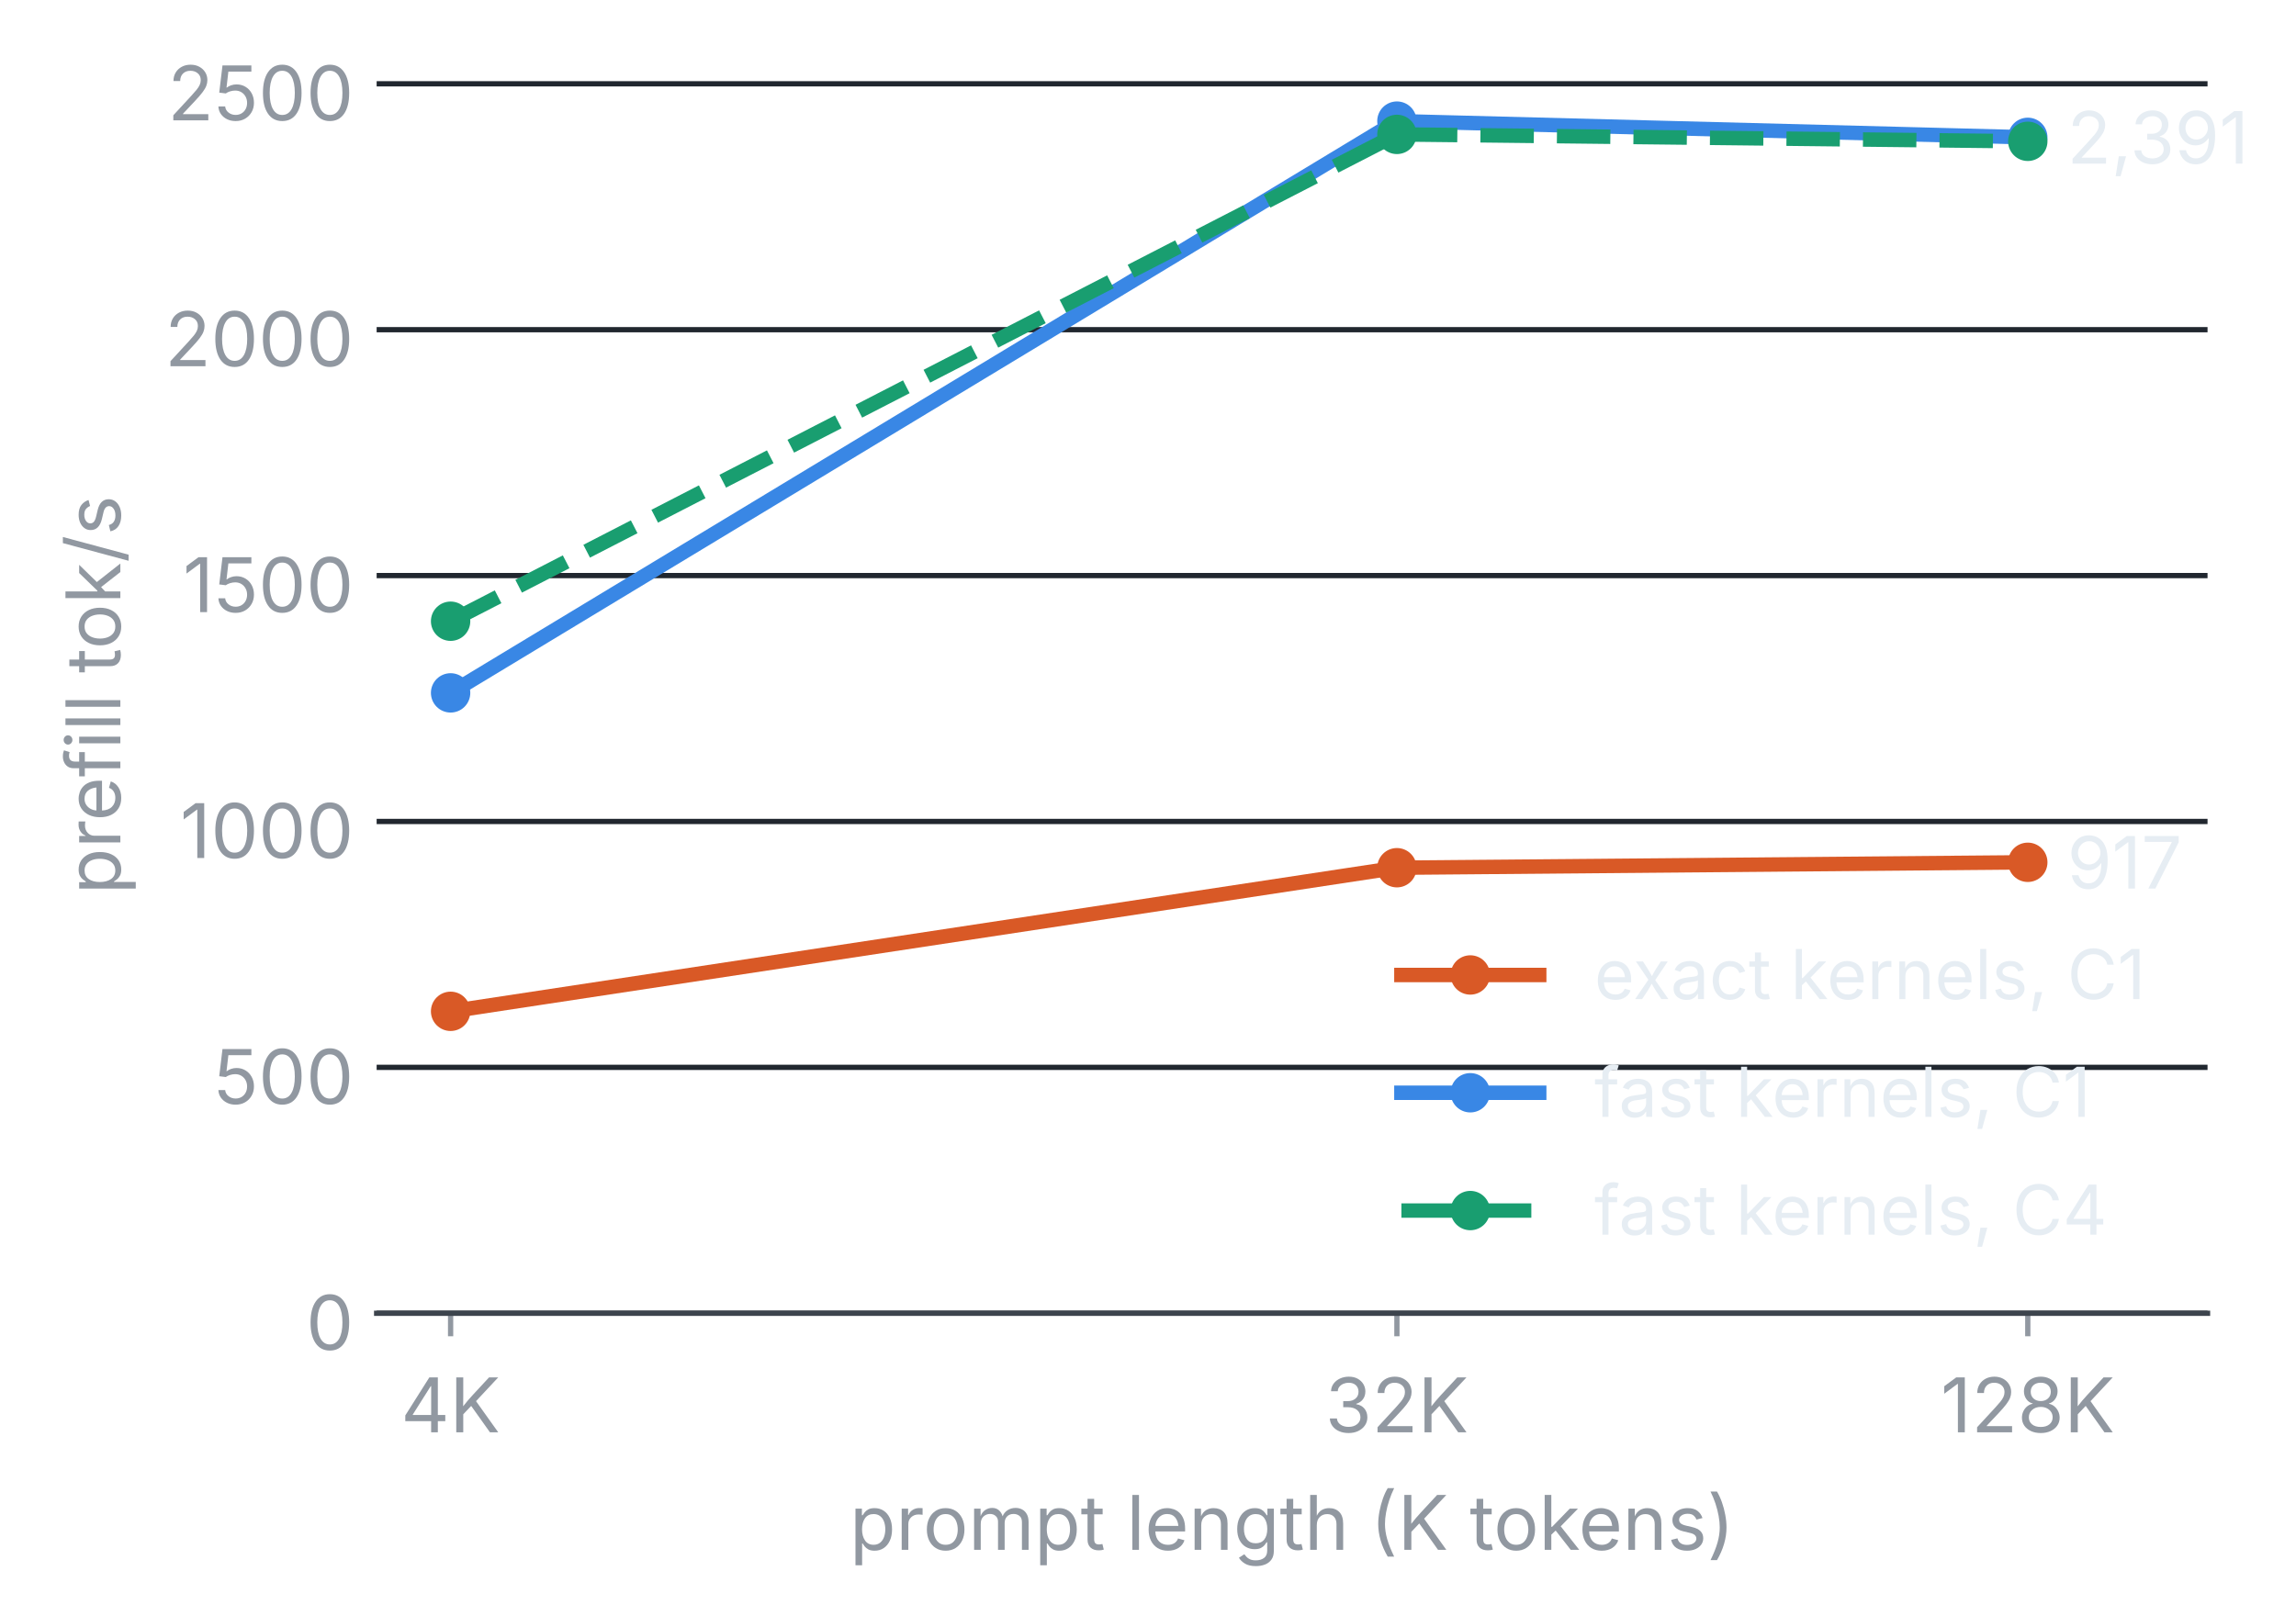
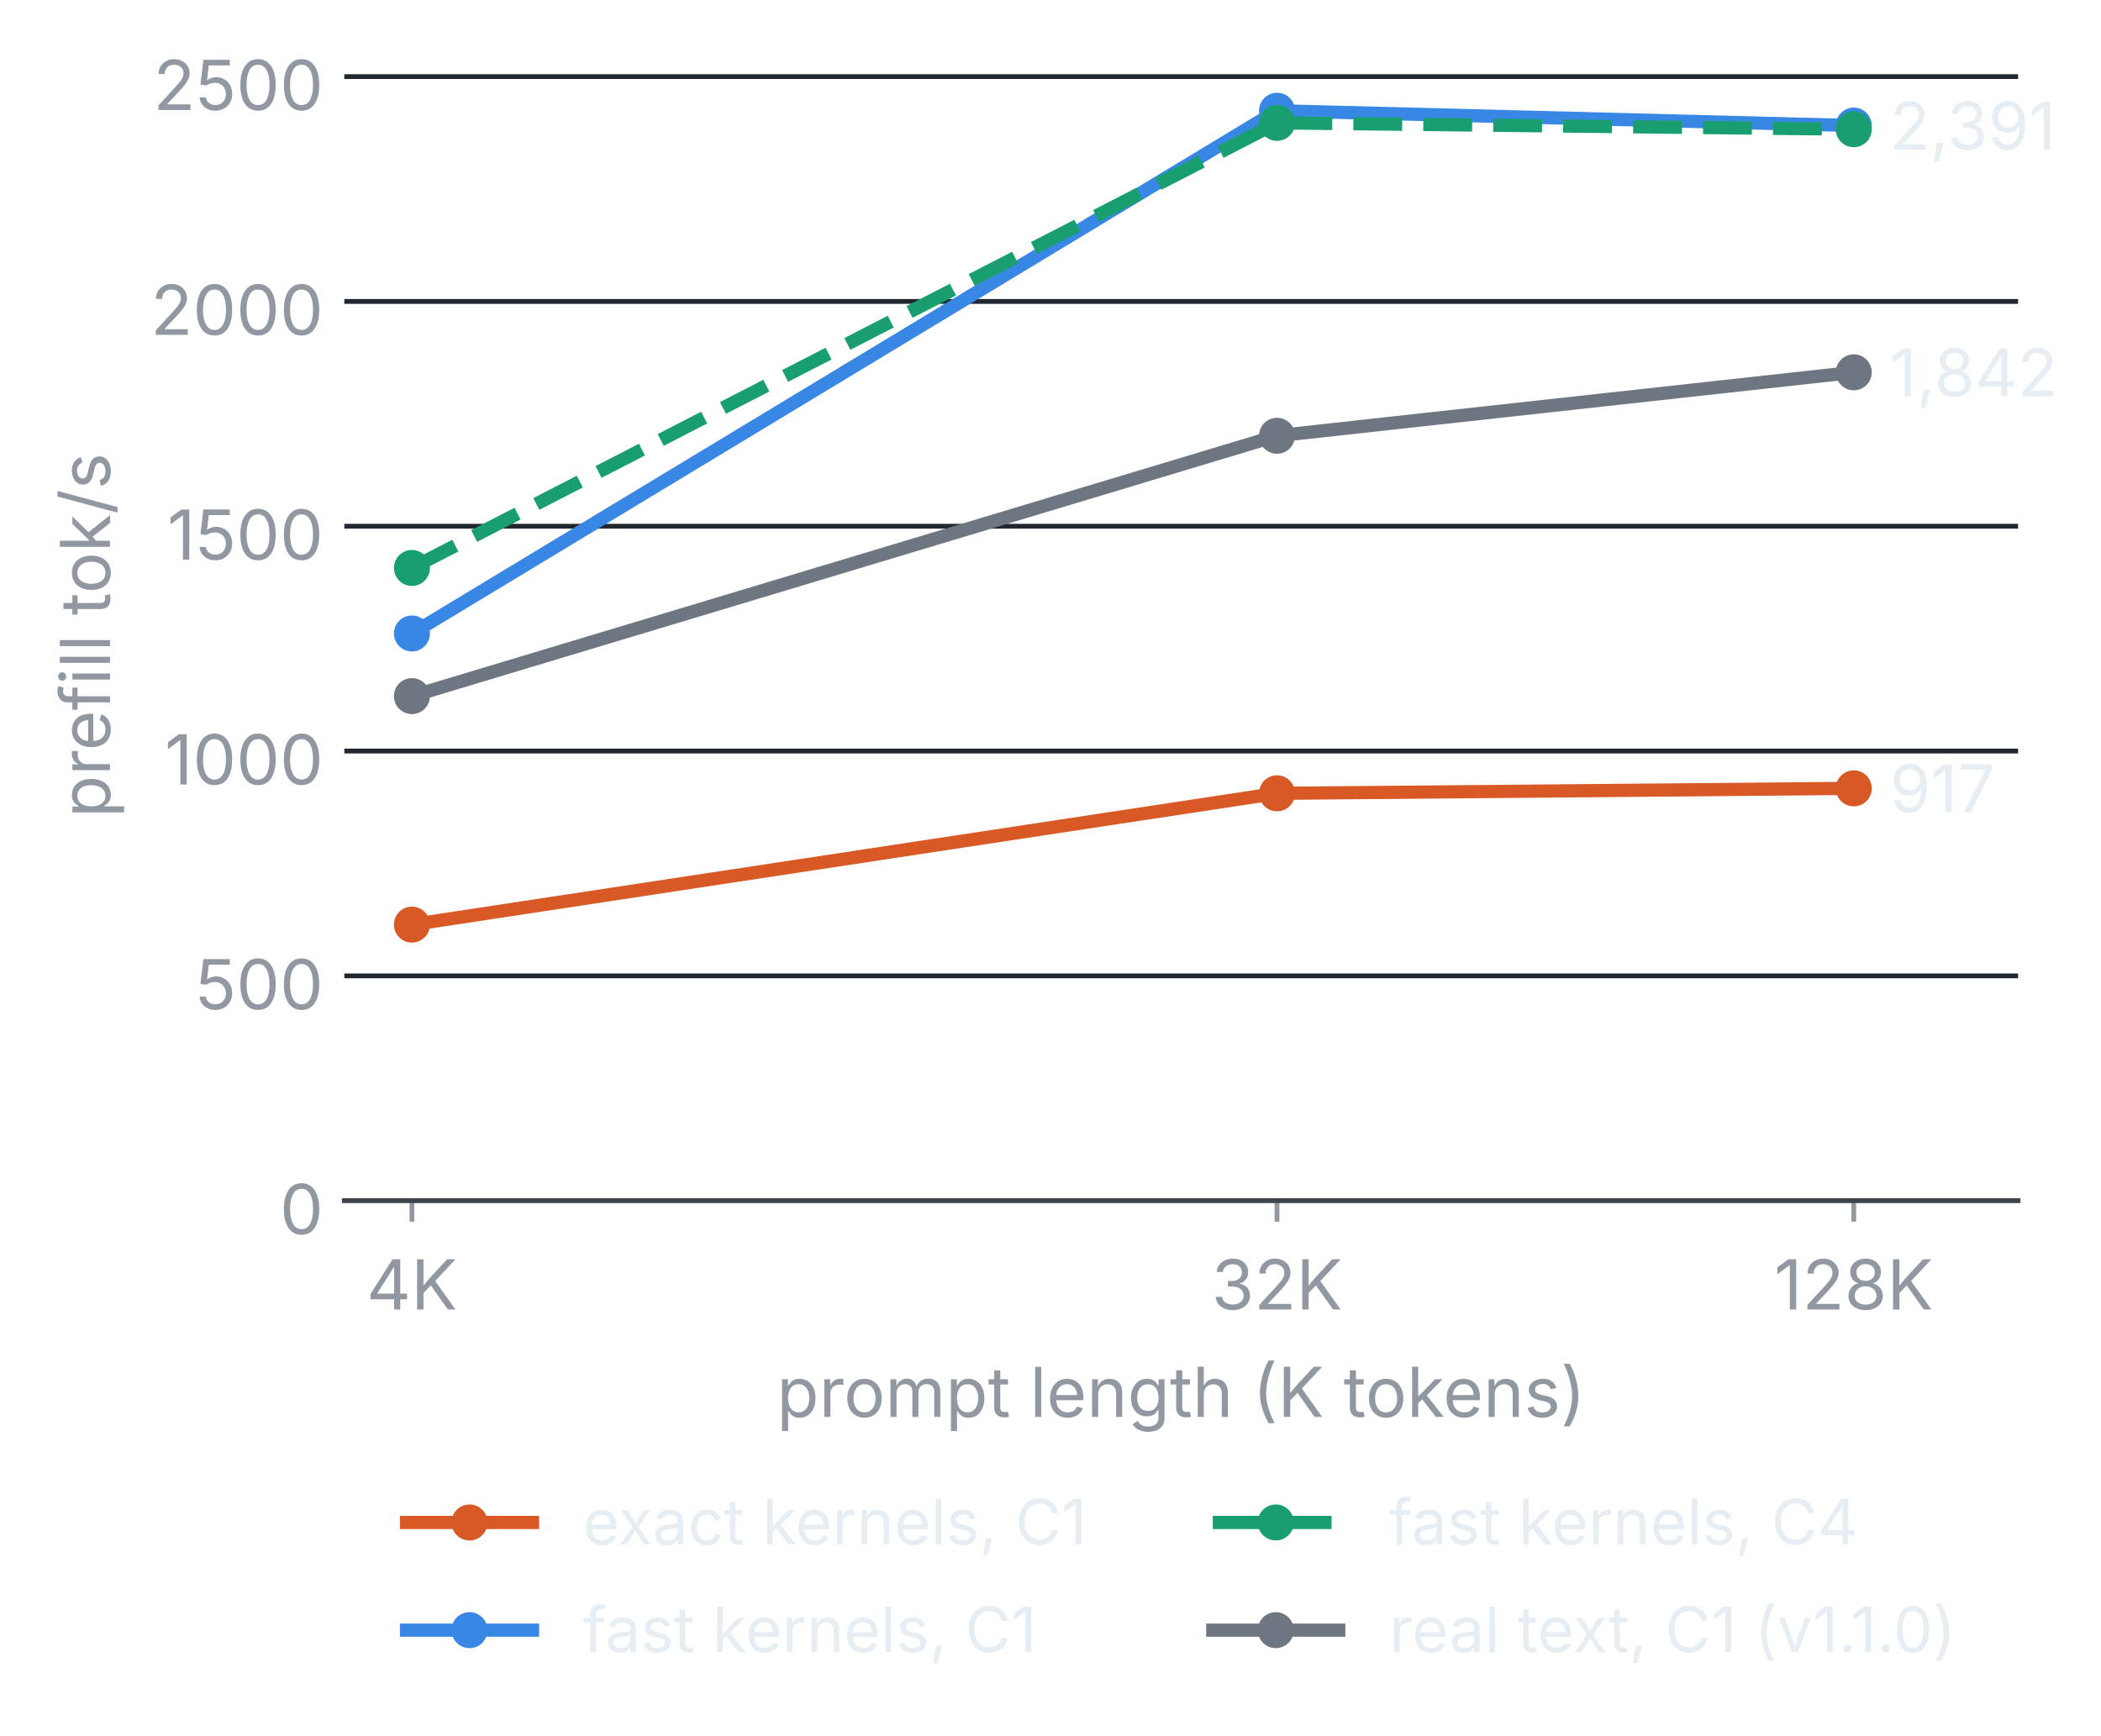
- <svg xmlns="http://www.w3.org/2000/svg" xmlns:xlink="http://www.w3.org/1999/xlink" width="349.875pt" height="246.201pt" viewBox="0 0 349.875 246.201" version="1.1">
+ <svg xmlns="http://www.w3.org/2000/svg" xmlns:xlink="http://www.w3.org/1999/xlink" width="350.217pt" height="289.38pt" viewBox="0 0 350.217 289.38" version="1.1">
  <defs>
    <style type="text/css">*{stroke-linejoin: round; stroke-linecap: butt}</style>
  </defs>
  <g id="figure_1">
    <g id="patch_1">
-       <path d="M -0 246.201  L 349.875 246.201  L 349.875 -0  L -0 -0  L -0 246.201  z " style="fill: none" />
+       <path d="M -0 289.38  L 350.217 289.38  L 350.217 0  L -0 0  L -0 289.38  z " style="fill: none" />
    </g>
    <g id="axes_1">
      <g id="patch_2">
        <path d="M 57.395 200.172  L 336.395 200.172  L 336.395 11.676  L 57.395 11.676  L 57.395 200.172  z " style="fill: none" />
      </g>
      <g id="matplotlib.axis_1">
        <g id="xtick_1">
          <g id="line2d_1">
            <defs>
              <path id="m4cd8b3bd12" d="M 0 0  L 0 3.5  " style="stroke: #9198a1; stroke-width: 0.8" />
            </defs>
            <g>
              <use xlink:href="#m4cd8b3bd12" x="68.665" y="200.172" style="fill: #9198a1; stroke: #9198a1; stroke-width: 0.8" />
            </g>
          </g>
          <g id="text_1">
            <g style="fill: #9198a1" transform="translate(61.08787 218.3121) scale(0.115 -0.115)">
              <defs>
                <path id="Inter-Regular-542" d="M 375 947  L 375 1431  L 2413 4656  L 3134 4656  L 3134 1469  L 3766 1469  L 3766 947  L 3134 947  L 3134 0  L 2566 0  L 2566 947  L 375 947  z M 2569 1469  L 2569 3913  L 2531 3913  L 1009 1506  L 1009 1469  L 2569 1469  z " transform="scale(0.015625)" />
                <path id="Inter-Regular-10f" d="M 563 0  L 563 4656  L 1156 4656  L 1156 3063  L 1147 2206  Q 1341 2459 1539 2690  Q 1738 2922 1950 3153  L 3341 4656  L 4119 4656  L 2238 2641  L 4122 0  L 3419 0  L 1828 2238  L 1156 1528  L 1156 0  L 563 0  z " transform="scale(0.015625)" />
              </defs>
              <use xlink:href="#Inter-Regular-542" />
              <use xlink:href="#Inter-Regular-10f" transform="translate(64.59375 0)" />
            </g>
          </g>
        </g>
        <g id="xtick_2">
          <g id="line2d_2">
            <g>
              <use xlink:href="#m4cd8b3bd12" x="212.868" y="200.172" style="fill: #9198a1; stroke: #9198a1; stroke-width: 0.8" />
            </g>
          </g>
          <g id="text_2">
            <g style="fill: #9198a1" transform="translate(201.9468 218.3121) scale(0.115 -0.115)">
              <defs>
                <path id="Inter-Regular-541" d="M 1984 -63  Q 1528 -63 1175 93  Q 822 250 614 528  Q 406 806 391 1175  L 991 1175  Q 1016 844 1297 651  Q 1578 459 1975 459  Q 2413 459 2698 684  Q 2984 909 2984 1272  Q 2984 1650 2703 1889  Q 2422 2128 1903 2128  L 1525 2128  L 1525 2644  L 1903 2644  Q 2313 2644 2567 2861  Q 2822 3078 2822 3438  Q 2822 3784 2597 3993  Q 2372 4203 1991 4203  Q 1753 4203 1545 4117  Q 1338 4031 1205 3872  Q 1072 3713 1063 3484  L 491 3484  Q 503 3850 709 4128  Q 916 4406 1255 4562  Q 1594 4719 2003 4719  Q 2438 4719 2752 4544  Q 3066 4369 3234 4084  Q 3403 3800 3403 3469  Q 3403 3075 3195 2800  Q 2988 2525 2631 2419  L 2631 2381  Q 3078 2309 3325 2007  Q 3572 1706 3572 1266  Q 3572 884 3365 584  Q 3159 284 2800 110  Q 2441 -63 1984 -63  z " transform="scale(0.015625)" />
                <path id="Inter-Regular-53f" d="M 481 0  L 481 428  L 2028 2106  Q 2288 2388 2459 2600  Q 2631 2813 2718 3005  Q 2806 3197 2806 3413  Q 2806 3778 2554 3990  Q 2303 4203 1931 4203  Q 1534 4203 1298 3965  Q 1063 3728 1063 3334  L 494 3334  Q 494 3747 684 4059  Q 875 4372 1203 4545  Q 1531 4719 1947 4719  Q 2363 4719 2683 4545  Q 3003 4372 3186 4078  Q 3369 3784 3369 3419  Q 3369 3166 3278 2927  Q 3188 2688 2959 2384  Q 2731 2081 2319 1644  L 1300 559  L 1300 522  L 3447 522  L 3447 0  L 481 0  z " transform="scale(0.015625)" />
              </defs>
              <use xlink:href="#Inter-Regular-541" />
              <use xlink:href="#Inter-Regular-53f" transform="translate(61.76562 0)" />
              <use xlink:href="#Inter-Regular-10f" transform="translate(122.75 0)" />
            </g>
          </g>
        </g>
        <g id="xtick_3">
          <g id="line2d_3">
            <g>
              <use xlink:href="#m4cd8b3bd12" x="309.003" y="200.172" style="fill: #9198a1; stroke: #9198a1; stroke-width: 0.8" />
            </g>
          </g>
          <g id="text_3">
            <g style="fill: #9198a1" transform="translate(295.7381 218.3121) scale(0.115 -0.115)">
              <defs>
                <path id="Inter-Regular-53e" d="M 2041 4656  L 2041 0  L 1456 0  L 1456 4106  L 1425 4106  L 300 3272  L 300 3909  L 1313 4656  L 2041 4656  z " transform="scale(0.015625)" />
                <path id="Inter-Regular-547" d="M 1978 -63  Q 1506 -63 1145 104  Q 784 272 582 565  Q 381 859 381 1238  Q 381 1531 500 1782  Q 619 2034 825 2203  Q 1031 2372 1291 2419  L 1291 2444  Q 950 2531 750 2822  Q 550 3113 550 3481  Q 550 3838 734 4117  Q 919 4397 1241 4558  Q 1563 4719 1978 4719  Q 2388 4719 2709 4558  Q 3031 4397 3217 4117  Q 3403 3838 3403 3481  Q 3403 3113 3201 2822  Q 3000 2531 2669 2444  L 2669 2419  Q 2922 2372 3128 2203  Q 3334 2034 3456 1782  Q 3578 1531 3578 1238  Q 3578 859 3373 565  Q 3169 272 2808 104  Q 2447 -63 1978 -63  z M 1978 453  Q 2441 453 2712 676  Q 2984 900 2984 1269  Q 2984 1528 2853 1726  Q 2722 1925 2494 2039  Q 2266 2153 1978 2153  Q 1538 2153 1252 1904  Q 966 1656 966 1269  Q 966 900 1236 676  Q 1506 453 1978 453  z M 1978 2650  Q 2347 2650 2587 2867  Q 2828 3084 2828 3438  Q 2828 3788 2593 3997  Q 2359 4206 1978 4206  Q 1591 4206 1358 3997  Q 1125 3788 1125 3438  Q 1125 3084 1362 2867  Q 1600 2650 1978 2650  z " transform="scale(0.015625)" />
              </defs>
              <use xlink:href="#Inter-Regular-53e" />
              <use xlink:href="#Inter-Regular-53f" transform="translate(40.67188 0)" />
              <use xlink:href="#Inter-Regular-547" transform="translate(101.6562 0)" />
              <use xlink:href="#Inter-Regular-10f" transform="translate(163.5156 0)" />
            </g>
          </g>
        </g>
        <g id="text_4">
          <g style="fill: #9198a1" transform="translate(129.4754 236.2267) scale(0.115 -0.115)">
            <defs>
              <path id="Inter-Regular-34b" d="M 494 -1306  L 494 3494  L 1038 3494  L 1038 2934  L 1100 2934  Q 1159 3028 1265 3170  Q 1372 3313 1572 3425  Q 1772 3538 2113 3538  Q 2550 3538 2883 3319  Q 3216 3100 3405 2695  Q 3594 2291 3594 1738  Q 3594 1181 3406 775  Q 3219 369 2886 147  Q 2553 -75 2116 -75  Q 1784 -75 1581 39  Q 1378 153 1268 298  Q 1159 444 1100 541  L 1056 541  L 1056 -1306  L 494 -1306  z M 2031 428  Q 2359 428 2579 604  Q 2800 781 2911 1079  Q 3022 1378 3022 1744  Q 3022 2106 2912 2398  Q 2803 2691 2583 2862  Q 2363 3034 2031 3034  Q 1550 3034 1300 2678  Q 1050 2322 1050 1744  Q 1050 1159 1303 793  Q 1556 428 2031 428  z " transform="scale(0.015625)" />
              <path id="Inter-Regular-354" d="M 494 0  L 494 3494  L 1038 3494  L 1038 2956  L 1075 2956  Q 1172 3222 1420 3383  Q 1669 3544 1981 3544  Q 2044 3544 2130 3541  Q 2216 3538 2266 3534  L 2266 2969  Q 2241 2975 2141 2987  Q 2041 3000 1928 3000  Q 1550 3000 1303 2770  Q 1056 2541 1056 2188  L 1056 0  L 494 0  z " transform="scale(0.015625)" />
              <path id="Inter-Regular-316" d="M 1916 -75  Q 1441 -75 1083 150  Q 725 375 525 781  Q 325 1188 325 1725  Q 325 2272 525 2680  Q 725 3088 1083 3313  Q 1441 3538 1916 3538  Q 2394 3538 2753 3313  Q 3113 3088 3313 2680  Q 3513 2272 3513 1725  Q 3513 1188 3313 781  Q 3113 375 2753 150  Q 2394 -75 1916 -75  z M 1916 428  Q 2269 428 2497 609  Q 2725 791 2834 1086  Q 2944 1381 2944 1725  Q 2944 2072 2834 2370  Q 2725 2669 2497 2851  Q 2269 3034 1916 3034  Q 1566 3034 1341 2851  Q 1116 2669 1006 2372  Q 897 2075 897 1725  Q 897 1381 1006 1086  Q 1116 791 1341 609  Q 1566 428 1916 428  z " transform="scale(0.015625)" />
              <path id="Inter-Regular-2fe" d="M 494 0  L 494 3494  L 1041 3494  L 1044 2853  Q 1172 3206 1442 3381  Q 1713 3556 2022 3556  Q 2366 3556 2592 3361  Q 2819 3166 2913 2844  Q 3038 3175 3336 3365  Q 3634 3556 4013 3556  Q 4316 3556 4566 3425  Q 4816 3294 4964 3028  Q 5113 2763 5113 2356  L 5113 0  L 4550 0  L 4550 2341  Q 4550 2719 4337 2881  Q 4125 3044 3844 3044  Q 3491 3044 3287 2828  Q 3084 2613 3084 2281  L 3084 0  L 2522 0  L 2522 2397  Q 2522 2688 2328 2866  Q 2134 3044 1838 3044  Q 1531 3044 1293 2831  Q 1056 2619 1056 2200  L 1056 0  L 494 0  z " transform="scale(0.015625)" />
              <path id="Inter-Regular-379" d="M 1869 3494  L 1869 3013  L 1150 3013  L 1150 906  Q 1150 672 1245 564  Q 1341 456 1563 456  Q 1616 456 1698 468  Q 1781 481 1850 494  L 1966 19  Q 1878 -13 1767 -28  Q 1656 -44 1547 -44  Q 1094 -44 841 195  Q 588 434 588 863  L 588 3013  L 63 3013  L 63 3494  L 588 3494  L 588 4325  L 1150 4325  L 1150 3494  L 1869 3494  z " transform="scale(0.015625)" />
              <path id="Inter-Regular-6f1" transform="scale(0.015625)" />
              <path id="Inter-Regular-2e0" d="M 1056 4656  L 1056 0  L 494 0  L 494 4656  L 1056 4656  z " transform="scale(0.015625)" />
              <path id="Inter-Regular-266" d="M 1963 -75  Q 1456 -75 1089 150  Q 722 375 523 778  Q 325 1181 325 1719  Q 325 2256 519 2665  Q 713 3075 1067 3306  Q 1422 3538 1897 3538  Q 2175 3538 2445 3445  Q 2716 3353 2936 3148  Q 3156 2944 3287 2609  Q 3419 2275 3419 1791  L 3419 1556  L 894 1556  Q 916 1009 1208 717  Q 1500 425 1966 425  Q 2275 425 2498 561  Q 2722 697 2819 963  L 3363 813  Q 3241 416 2870 170  Q 2500 -75 1963 -75  z M 897 2031  L 2847 2031  Q 2806 2478 2567 2758  Q 2328 3038 1897 3038  Q 1597 3038 1380 2897  Q 1163 2756 1038 2528  Q 913 2300 897 2031  z " transform="scale(0.015625)" />
              <path id="Inter-Regular-305" d="M 1056 2094  L 1056 0  L 494 0  L 494 3494  L 1034 3494  L 1038 2847  Q 1206 3219 1479 3378  Q 1753 3538 2106 3538  Q 2638 3538 2963 3209  Q 3288 2881 3288 2219  L 3288 0  L 2725 0  L 2725 2172  Q 2725 2575 2514 2803  Q 2303 3031 1938 3031  Q 1559 3031 1307 2786  Q 1056 2541 1056 2094  z " transform="scale(0.015625)" />
              <path id="Inter-Regular-292" d="M 1909 -1381  Q 1328 -1381 981 -1168  Q 634 -956 472 -669  L 928 -375  Q 1003 -475 1114 -597  Q 1225 -719 1414 -805  Q 1603 -891 1909 -891  Q 2328 -891 2598 -691  Q 2869 -491 2869 -59  L 2869 641  L 2816 641  Q 2756 541 2648 403  Q 2541 266 2339 161  Q 2138 56 1800 56  Q 1381 56 1047 254  Q 713 453 519 834  Q 325 1216 325 1763  Q 325 2303 515 2701  Q 706 3100 1042 3319  Q 1378 3538 1813 3538  Q 2150 3538 2351 3427  Q 2553 3316 2662 3172  Q 2772 3028 2831 2934  L 2884 2934  L 2884 3494  L 3431 3494  L 3431 -91  Q 3431 -541 3228 -827  Q 3025 -1113 2679 -1247  Q 2334 -1381 1909 -1381  z M 1894 556  Q 2369 556 2622 879  Q 2875 1203 2875 1775  Q 2875 2331 2626 2682  Q 2378 3034 1894 3034  Q 1563 3034 1341 2864  Q 1119 2694 1008 2409  Q 897 2125 897 1775  Q 897 1238 1150 897  Q 1403 556 1894 556  z " transform="scale(0.015625)" />
              <path id="Inter-Regular-29e" d="M 1056 2094  L 1056 0  L 494 0  L 494 4656  L 1056 4656  L 1056 2888  Q 1228 3238 1495 3388  Q 1763 3538 2106 3538  Q 2638 3538 2964 3209  Q 3291 2881 3291 2219  L 3291 0  L 2725 0  L 2725 2172  Q 2725 2575 2514 2803  Q 2303 3031 1938 3031  Q 1559 3031 1307 2786  Q 1056 2541 1056 2094  z " transform="scale(0.015625)" />
              <path id="Inter-Regular-5a6" d="M 681 2191  Q 681 2700 786 3258  Q 891 3816 1072 4333  Q 1253 4850 1488 5235  L 2034 5235  Q 1794 4744 1617 4213  Q 1441 3682 1347 3164  Q 1253 2647 1253 2191  Q 1253 1569 1442 911  Q 1631 253 2034 -578  L 1488 -578  Q 1091 100 886 803  Q 681 1507 681 2191  z " transform="scale(0.015625)" />
              <path id="Inter-Regular-2d7" d="M 494 0  L 494 4656  L 1056 4656  L 1056 1953  L 1125 1953  L 2619 3494  L 3316 3494  L 1853 1994  L 3425 0  L 2703 0  L 1425 1634  L 1056 1288  L 1056 0  L 494 0  z " transform="scale(0.015625)" />
              <path id="Inter-Regular-367" d="M 1681 -75  Q 1144 -75 787 159  Q 431 394 338 847  L 872 975  Q 947 688 1155 553  Q 1363 419 1675 419  Q 2041 419 2258 575  Q 2475 731 2475 947  Q 2475 1306 1963 1428  L 1381 1566  Q 444 1788 444 2519  Q 444 2819 612 3048  Q 781 3278 1073 3408  Q 1366 3538 1738 3538  Q 2278 3538 2576 3302  Q 2875 3066 2994 2697  L 2484 2566  Q 2413 2753 2245 2906  Q 2078 3059 1741 3059  Q 1428 3059 1220 2915  Q 1013 2772 1013 2553  Q 1013 2359 1153 2242  Q 1294 2125 1600 2053  L 2128 1928  Q 2603 1816 2831 1580  Q 3059 1344 3059 984  Q 3059 678 2886 439  Q 2713 200 2402 62  Q 2091 -75 1681 -75  z " transform="scale(0.015625)" />
              <path id="Inter-Regular-59e" d="M 300 -872  Q 716 -16 898 639  Q 1081 1294 1081 1897  Q 1081 2353 987 2870  Q 894 3388 719 3919  Q 544 4450 300 4941  L 847 4941  Q 1081 4556 1264 4039  Q 1447 3522 1550 2962  Q 1653 2403 1653 1897  Q 1653 1200 1445 497  Q 1238 -206 847 -872  L 300 -872  z " transform="scale(0.015625)" />
            </defs>
            <use xlink:href="#Inter-Regular-34b" />
            <use xlink:href="#Inter-Regular-354" transform="translate(61.23438 0)" />
            <use xlink:href="#Inter-Regular-316" transform="translate(97.21875 0)" />
            <use xlink:href="#Inter-Regular-2fe" transform="translate(157.1875 0)" />
            <use xlink:href="#Inter-Regular-34b" transform="translate(244.7812 0)" />
            <use xlink:href="#Inter-Regular-379" transform="translate(306.0156 0)" />
            <use xlink:href="#Inter-Regular-6f1" transform="translate(338.7344 0)" />
            <use xlink:href="#Inter-Regular-2e0" transform="translate(366.8594 0)" />
            <use xlink:href="#Inter-Regular-266" transform="translate(391.0781 0)" />
            <use xlink:href="#Inter-Regular-305" transform="translate(449.375 0)" />
            <use xlink:href="#Inter-Regular-292" transform="translate(508.4531 0)" />
            <use xlink:href="#Inter-Regular-379" transform="translate(569.7812 0)" />
            <use xlink:href="#Inter-Regular-29e" transform="translate(602.5 0)" />
            <use xlink:href="#Inter-Regular-6f1" transform="translate(661.625 0)" />
            <use xlink:href="#Inter-Regular-5a6" transform="translate(689.75 0)" />
            <use xlink:href="#Inter-Regular-10f" transform="translate(726.2188 0)" />
            <use xlink:href="#Inter-Regular-6f1" transform="translate(793.4062 0)" />
            <use xlink:href="#Inter-Regular-379" transform="translate(821.5312 0)" />
            <use xlink:href="#Inter-Regular-316" transform="translate(853.2812 0)" />
            <use xlink:href="#Inter-Regular-2d7" transform="translate(913.25 0)" />
            <use xlink:href="#Inter-Regular-266" transform="translate(965.8906 0)" />
            <use xlink:href="#Inter-Regular-305" transform="translate(1024.188 0)" />
            <use xlink:href="#Inter-Regular-367" transform="translate(1083.266 0)" />
            <use xlink:href="#Inter-Regular-59e" transform="translate(1136.047 0)" />
          </g>
        </g>
      </g>
      <g id="matplotlib.axis_2">
        <g id="ytick_1">
          <g id="line2d_4">
-             <path d="M 57.395 200.172  L 336.395 200.172  " clip-path="url(#p1036e925d2)" style="fill: none; stroke: #21272f; stroke-width: 0.8; stroke-linecap: square" />
+             <path d="M 57.395 200.172  L 336.395 200.172  " clip-path="url(#p0afd5b39f9)" style="fill: none; stroke: #21272f; stroke-width: 0.8; stroke-linecap: square" />
          </g>
          <g id="line2d_5" />
          <g id="text_5">
            <g style="fill: #9198a1" transform="translate(46.63932 205.7418) scale(0.115 -0.115)">
              <defs>
                <path id="Inter-Regular-53d" d="M 2019 -63  Q 1241 -63 811 562  Q 381 1188 381 2325  Q 381 3456 814 4087  Q 1247 4719 2019 4719  Q 2794 4719 3225 4087  Q 3656 3456 3656 2325  Q 3656 1188 3228 562  Q 2800 -63 2019 -63  z M 2019 456  Q 2531 456 2807 948  Q 3084 1441 3084 2325  Q 3084 3216 2807 3709  Q 2531 4203 2019 4203  Q 1509 4203 1231 3708  Q 953 3213 953 2325  Q 953 1441 1231 948  Q 1509 456 2019 456  z " transform="scale(0.015625)" />
              </defs>
              <use xlink:href="#Inter-Regular-53d" />
            </g>
          </g>
        </g>
        <g id="ytick_2">
          <g id="line2d_6">
-             <path d="M 57.395 162.691  L 336.395 162.691  " clip-path="url(#p1036e925d2)" style="fill: none; stroke: #21272f; stroke-width: 0.8; stroke-linecap: square" />
+             <path d="M 57.395 162.691  L 336.395 162.691  " clip-path="url(#p0afd5b39f9)" style="fill: none; stroke: #21272f; stroke-width: 0.8; stroke-linecap: square" />
          </g>
          <g id="line2d_7" />
          <g id="text_6">
            <g style="fill: #9198a1" transform="translate(32.5608 168.2616) scale(0.115 -0.115)">
              <defs>
                <path id="Inter-Regular-543" d="M 1863 -63  Q 1453 -63 1128 98  Q 803 259 609 539  Q 416 819 400 1175  L 975 1175  Q 1003 863 1258 661  Q 1513 459 1863 459  Q 2144 459 2364 590  Q 2584 722 2709 953  Q 2834 1184 2834 1478  Q 2834 1778 2703 2015  Q 2572 2253 2345 2389  Q 2119 2525 1825 2525  Q 1609 2525 1387 2456  Q 1166 2388 1028 2281  L 472 2350  L 747 4656  L 3197 4656  L 3197 4134  L 1247 4134  L 1088 2775  L 1113 2775  Q 1256 2894 1475 2970  Q 1694 3047 1934 3047  Q 2363 3047 2697 2845  Q 3031 2644 3223 2291  Q 3416 1938 3416 1488  Q 3416 1041 3214 691  Q 3013 341 2663 139  Q 2313 -63 1863 -63  z " transform="scale(0.015625)" />
              </defs>
              <use xlink:href="#Inter-Regular-543" />
              <use xlink:href="#Inter-Regular-53d" transform="translate(59.32812 0)" />
              <use xlink:href="#Inter-Regular-53d" transform="translate(122.4219 0)" />
            </g>
          </g>
        </g>
        <g id="ytick_3">
          <g id="line2d_8">
-             <path d="M 57.395 125.211  L 336.395 125.211  " clip-path="url(#p1036e925d2)" style="fill: none; stroke: #21272f; stroke-width: 0.8; stroke-linecap: square" />
+             <path d="M 57.395 125.211  L 336.395 125.211  " clip-path="url(#p0afd5b39f9)" style="fill: none; stroke: #21272f; stroke-width: 0.8; stroke-linecap: square" />
          </g>
          <g id="line2d_9" />
          <g id="text_7">
            <g style="fill: #9198a1" transform="translate(27.45049 130.7813) scale(0.115 -0.115)">
              <use xlink:href="#Inter-Regular-53e" />
              <use xlink:href="#Inter-Regular-53d" transform="translate(40.67188 0)" />
              <use xlink:href="#Inter-Regular-53d" transform="translate(103.7656 0)" />
              <use xlink:href="#Inter-Regular-53d" transform="translate(166.8594 0)" />
            </g>
          </g>
        </g>
        <g id="ytick_4">
          <g id="line2d_10">
-             <path d="M 57.395 87.731  L 336.395 87.731  " clip-path="url(#p1036e925d2)" style="fill: none; stroke: #21272f; stroke-width: 0.8; stroke-linecap: square" />
+             <path d="M 57.395 87.731  L 336.395 87.731  " clip-path="url(#p0afd5b39f9)" style="fill: none; stroke: #21272f; stroke-width: 0.8; stroke-linecap: square" />
          </g>
          <g id="line2d_11" />
          <g id="text_8">
            <g style="fill: #9198a1" transform="translate(27.88353 93.30111) scale(0.115 -0.115)">
              <use xlink:href="#Inter-Regular-53e" />
              <use xlink:href="#Inter-Regular-543" transform="translate(40.67188 0)" />
              <use xlink:href="#Inter-Regular-53d" transform="translate(100 0)" />
              <use xlink:href="#Inter-Regular-53d" transform="translate(163.0938 0)" />
            </g>
          </g>
        </g>
        <g id="ytick_5">
          <g id="line2d_12">
-             <path d="M 57.395 50.251  L 336.395 50.251  " clip-path="url(#p1036e925d2)" style="fill: none; stroke: #21272f; stroke-width: 0.8; stroke-linecap: square" />
+             <path d="M 57.395 50.251  L 336.395 50.251  " clip-path="url(#p0afd5b39f9)" style="fill: none; stroke: #21272f; stroke-width: 0.8; stroke-linecap: square" />
          </g>
          <g id="line2d_13" />
          <g id="text_9">
            <g style="fill: #9198a1" transform="translate(25.11455 55.82086) scale(0.115 -0.115)">
              <use xlink:href="#Inter-Regular-53f" />
              <use xlink:href="#Inter-Regular-53d" transform="translate(60.98438 0)" />
              <use xlink:href="#Inter-Regular-53d" transform="translate(124.0781 0)" />
              <use xlink:href="#Inter-Regular-53d" transform="translate(187.1719 0)" />
            </g>
          </g>
        </g>
        <g id="ytick_6">
          <g id="line2d_14">
-             <path d="M 57.395 12.77  L 336.395 12.77  " clip-path="url(#p1036e925d2)" style="fill: none; stroke: #21272f; stroke-width: 0.8; stroke-linecap: square" />
+             <path d="M 57.395 12.77  L 336.395 12.77  " clip-path="url(#p0afd5b39f9)" style="fill: none; stroke: #21272f; stroke-width: 0.8; stroke-linecap: square" />
          </g>
          <g id="line2d_15" />
          <g id="text_10">
            <g style="fill: #9198a1" transform="translate(25.5476 18.34062) scale(0.115 -0.115)">
              <use xlink:href="#Inter-Regular-53f" />
              <use xlink:href="#Inter-Regular-543" transform="translate(60.98438 0)" />
              <use xlink:href="#Inter-Regular-53d" transform="translate(120.3125 0)" />
              <use xlink:href="#Inter-Regular-53d" transform="translate(183.4062 0)" />
            </g>
          </g>
        </g>
        <g id="text_11">
          <g style="fill: #9198a1" transform="translate(18.34062 136.3257) rotate(-90) scale(0.115 -0.115)">
            <defs>
              <path id="Inter-Regular-287" d="M 2119 3494  L 2119 3013  L 1313 3013  L 1313 0  L 750 0  L 750 3013  L 63 3013  L 63 3494  L 750 3494  L 750 3959  Q 750 4263 892 4466  Q 1034 4669 1262 4772  Q 1491 4875 1744 4875  Q 1944 4875 2075 4842  Q 2206 4809 2269 4781  L 2113 4300  Q 2069 4316 1998 4334  Q 1928 4353 1809 4353  Q 1550 4353 1431 4220  Q 1313 4088 1313 3834  L 1313 3494  L 2119 3494  z " transform="scale(0.015625)" />
              <path id="Inter-Regular-2b1" d="M 494 0  L 494 3494  L 1056 3494  L 1056 0  L 494 0  z M 778 4066  Q 619 4066 503 4175  Q 387 4284 387 4438  Q 387 4594 503 4701  Q 619 4809 778 4809  Q 940 4809 1056 4701  Q 1172 4594 1172 4438  Q 1172 4284 1056 4175  Q 940 4066 778 4066  z " transform="scale(0.015625)" />
              <path id="Inter-Regular-5af" d="M 2163 4875  L 663 -700  L 144 -700  L 1644 4875  L 2163 4875  z " transform="scale(0.015625)" />
            </defs>
            <use xlink:href="#Inter-Regular-34b" />
            <use xlink:href="#Inter-Regular-354" transform="translate(61.23438 0)" />
            <use xlink:href="#Inter-Regular-266" transform="translate(97.21875 0)" />
            <use xlink:href="#Inter-Regular-287" transform="translate(155.5156 0)" />
            <use xlink:href="#Inter-Regular-2b1" transform="translate(192.5312 0)" />
            <use xlink:href="#Inter-Regular-2e0" transform="translate(216.75 0)" />
            <use xlink:href="#Inter-Regular-2e0" transform="translate(240.9688 0)" />
            <use xlink:href="#Inter-Regular-6f1" transform="translate(265.1875 0)" />
            <use xlink:href="#Inter-Regular-379" transform="translate(293.3125 0)" />
            <use xlink:href="#Inter-Regular-316" transform="translate(325.0625 0)" />
            <use xlink:href="#Inter-Regular-2d7" transform="translate(385.0312 0)" />
            <use xlink:href="#Inter-Regular-5af" transform="translate(439.9219 0)" />
            <use xlink:href="#Inter-Regular-367" transform="translate(475.9531 0)" />
          </g>
        </g>
      </g>
      <g id="line2d_16">
-         <path d="M 68.665 154.146  L 212.868 132.257  L 309.003 131.433  " clip-path="url(#p1036e925d2)" style="fill: none; stroke: #d95926; stroke-width: 2.2; stroke-linecap: square" />
+         <path d="M 68.665 154.146  L 212.868 132.257  L 309.003 131.433  " clip-path="url(#p0afd5b39f9)" style="fill: none; stroke: #d95926; stroke-width: 2.2; stroke-linecap: square" />
        <defs>
          <path id="meb060a271c" d="M 0 2.5  C 0.663 2.5 1.299 2.237 1.768 1.768  C 2.237 1.299 2.5 0.663 2.5 0  C 2.5 -0.663 2.237 -1.299 1.768 -1.768  C 1.299 -2.237 0.663 -2.5 0 -2.5  C -0.663 -2.5 -1.299 -2.237 -1.768 -1.768  C -2.237 -1.299 -2.5 -0.663 -2.5 0  C -2.5 0.663 -2.237 1.299 -1.768 1.768  C -1.299 2.237 -0.663 2.5 0 2.5  z " style="stroke: #d95926" />
        </defs>
-         <g clip-path="url(#p1036e925d2)">
+         <g clip-path="url(#p0afd5b39f9)">
          <use xlink:href="#meb060a271c" x="68.665" y="154.146" style="fill: #d95926; stroke: #d95926" />
          <use xlink:href="#meb060a271c" x="212.868" y="132.257" style="fill: #d95926; stroke: #d95926" />
          <use xlink:href="#meb060a271c" x="309.003" y="131.433" style="fill: #d95926; stroke: #d95926" />
        </g>
      </g>
      <g id="line2d_17">
-         <path d="M 68.665 105.609  L 212.868 18.46  L 309.003 20.934  " clip-path="url(#p1036e925d2)" style="fill: none; stroke: #3987e5; stroke-width: 2.2; stroke-linecap: square" />
+         <path d="M 68.665 105.609  L 212.868 18.46  L 309.003 20.934  " clip-path="url(#p0afd5b39f9)" style="fill: none; stroke: #3987e5; stroke-width: 2.2; stroke-linecap: square" />
        <defs>
          <path id="mbc1317e566" d="M 0 2.5  C 0.663 2.5 1.299 2.237 1.768 1.768  C 2.237 1.299 2.5 0.663 2.5 0  C 2.5 -0.663 2.237 -1.299 1.768 -1.768  C 1.299 -2.237 0.663 -2.5 0 -2.5  C -0.663 -2.5 -1.299 -2.237 -1.768 -1.768  C -2.237 -1.299 -2.5 -0.663 -2.5 0  C -2.5 0.663 -2.237 1.299 -1.768 1.768  C -1.299 2.237 -0.663 2.5 0 2.5  z " style="stroke: #3987e5" />
        </defs>
-         <g clip-path="url(#p1036e925d2)">
+         <g clip-path="url(#p0afd5b39f9)">
          <use xlink:href="#mbc1317e566" x="68.665" y="105.609" style="fill: #3987e5; stroke: #3987e5" />
          <use xlink:href="#mbc1317e566" x="212.868" y="18.46" style="fill: #3987e5; stroke: #3987e5" />
          <use xlink:href="#mbc1317e566" x="309.003" y="20.934" style="fill: #3987e5; stroke: #3987e5" />
        </g>
      </g>
      <g id="line2d_18">
-         <path d="M 68.665 94.687  L 212.868 20.484  L 309.003 21.541  " clip-path="url(#p1036e925d2)" style="fill: none; stroke-dasharray: 8.14,3.52; stroke-dashoffset: 0; stroke: #199e70; stroke-width: 2.2" />
+         <path d="M 68.665 94.687  L 212.868 20.484  L 309.003 21.541  " clip-path="url(#p0afd5b39f9)" style="fill: none; stroke-dasharray: 8.14,3.52; stroke-dashoffset: 0; stroke: #199e70; stroke-width: 2.2" />
        <defs>
          <path id="m805973ff1b" d="M 0 2.5  C 0.663 2.5 1.299 2.237 1.768 1.768  C 2.237 1.299 2.5 0.663 2.5 0  C 2.5 -0.663 2.237 -1.299 1.768 -1.768  C 1.299 -2.237 0.663 -2.5 0 -2.5  C -0.663 -2.5 -1.299 -2.237 -1.768 -1.768  C -2.237 -1.299 -2.5 -0.663 -2.5 0  C -2.5 0.663 -2.237 1.299 -1.768 1.768  C -1.299 2.237 -0.663 2.5 0 2.5  z " style="stroke: #199e70" />
        </defs>
-         <g clip-path="url(#p1036e925d2)">
+         <g clip-path="url(#p0afd5b39f9)">
          <use xlink:href="#m805973ff1b" x="68.665" y="94.687" style="fill: #199e70; stroke: #199e70" />
          <use xlink:href="#m805973ff1b" x="212.868" y="20.484" style="fill: #199e70; stroke: #199e70" />
          <use xlink:href="#m805973ff1b" x="309.003" y="21.541" style="fill: #199e70; stroke: #199e70" />
+         </g>
+       </g>
+       <g id="line2d_19">
+         <path d="M 68.665 116.051  L 212.868 72.649  L 309.003 62.072  " clip-path="url(#p0afd5b39f9)" style="fill: none; stroke: #6e7681; stroke-width: 2.2; stroke-linecap: square" />
+         <defs>
+           <path id="m930ce689c7" d="M 0 2.5  C 0.663 2.5 1.299 2.237 1.768 1.768  C 2.237 1.299 2.5 0.663 2.5 0  C 2.5 -0.663 2.237 -1.299 1.768 -1.768  C 1.299 -2.237 0.663 -2.5 0 -2.5  C -0.663 -2.5 -1.299 -2.237 -1.768 -1.768  C -2.237 -1.299 -2.5 -0.663 -2.5 0  C -2.5 0.663 -2.237 1.299 -1.768 1.768  C -1.299 2.237 -0.663 2.5 0 2.5  z " style="stroke: #6e7681" />
+         </defs>
+         <g clip-path="url(#p0afd5b39f9)">
+           <use xlink:href="#m930ce689c7" x="68.665" y="116.051" style="fill: #6e7681; stroke: #6e7681" />
+           <use xlink:href="#m930ce689c7" x="212.868" y="72.649" style="fill: #6e7681; stroke: #6e7681" />
+           <use xlink:href="#m930ce689c7" x="309.003" y="62.072" style="fill: #6e7681; stroke: #6e7681" />
        </g>
      </g>
      <g id="patch_3">
        <path d="M 57.395 200.172  L 336.395 200.172  " style="fill: none; stroke: #3d444d; stroke-width: 0.8; stroke-linejoin: miter; stroke-linecap: square" />
      </g>
      <g id="text_12">
        <g style="fill: #e6edf3" transform="translate(315.0035 135.4342) scale(0.11 -0.11)">
          <defs>
            <path id="Inter-Regular-548" d="M 1884 -63  Q 1488 -63 1178 93  Q 869 250 672 531  Q 475 813 419 1184  L 1006 1184  Q 1078 875 1297 669  Q 1516 463 1884 463  Q 2416 463 2723 927  Q 3031 1391 3031 2238  L 2994 2238  Q 2806 1953 2509 1784  Q 2213 1616 1847 1616  Q 1447 1616 1112 1814  Q 778 2013 579 2361  Q 381 2709 381 3156  Q 381 3591 578 3948  Q 775 4306 1129 4517  Q 1484 4728 1963 4719  Q 2250 4716 2537 4608  Q 2825 4500 3062 4253  Q 3300 4006 3444 3581  Q 3588 3156 3588 2513  Q 3588 1278 3131 607  Q 2675 -63 1884 -63  z M 1934 2134  Q 2219 2134 2447 2279  Q 2675 2425 2811 2662  Q 2947 2900 2947 3172  Q 2947 3441 2817 3673  Q 2688 3906 2464 4051  Q 2241 4197 1953 4197  Q 1672 4197 1448 4058  Q 1225 3919 1094 3683  Q 963 3447 963 3159  Q 963 2875 1089 2642  Q 1216 2409 1434 2271  Q 1653 2134 1934 2134  z " transform="scale(0.015625)" />
            <path id="Inter-Regular-546" d="M 625 0  L 2694 4097  L 2694 4134  L 306 4134  L 306 4656  L 3316 4656  L 3316 4103  L 1250 0  L 625 0  z " transform="scale(0.015625)" />
          </defs>
          <use xlink:href="#Inter-Regular-548" />
          <use xlink:href="#Inter-Regular-53e" transform="translate(62.01562 0)" />
          <use xlink:href="#Inter-Regular-546" transform="translate(102.6875 0)" />
        </g>
      </g>
      <g id="text_13">
        <g style="fill: #e6edf3" transform="translate(315.0035 24.93497) scale(0.11 -0.11)">
          <defs>
            <path id="Inter-Regular-5dd" d="M 400 -1122  L 675 650  L 1319 650  L 831 -1122  L 400 -1122  z " transform="scale(0.015625)" />
          </defs>
          <use xlink:href="#Inter-Regular-53f" />
          <use xlink:href="#Inter-Regular-5dd" transform="translate(60.98438 0)" />
          <use xlink:href="#Inter-Regular-541" transform="translate(87.10938 0)" />
          <use xlink:href="#Inter-Regular-548" transform="translate(148.875 0)" />
          <use xlink:href="#Inter-Regular-53e" transform="translate(210.8906 0)" />
        </g>
      </g>
+       <g id="text_14">
+         <g style="fill: #e6edf3" transform="translate(315.0035 66.07329) scale(0.11 -0.11)">
+           <use xlink:href="#Inter-Regular-53e" />
+           <use xlink:href="#Inter-Regular-5dd" transform="translate(40.67188 0)" />
+           <use xlink:href="#Inter-Regular-547" transform="translate(67.23438 0)" />
+           <use xlink:href="#Inter-Regular-542" transform="translate(129.0938 0)" />
+           <use xlink:href="#Inter-Regular-53f" transform="translate(193.6875 0)" />
+         </g>
+       </g>
      <g id="legend_1">
-         <g id="line2d_19">
-           <path d="M 213.552 148.605  L 224.052 148.605  L 234.552 148.605  " style="fill: none; stroke: #d95926; stroke-width: 2.2; stroke-linecap: square" />
+         <g id="line2d_20">
+           <path d="M 67.767 253.818  L 78.267 253.818  L 88.767 253.818  " style="fill: none; stroke: #d95926; stroke-width: 2.2; stroke-linecap: square" />
          <g>
-             <use xlink:href="#meb060a271c" x="224.052" y="148.605" style="fill: #d95926; stroke: #d95926" />
-           </g>
-         </g>
-         <g id="text_14">
-           <g style="fill: #e6edf3" transform="translate(242.9517 152.2796) scale(0.105 -0.105)">
+             <use xlink:href="#meb060a271c" x="78.267" y="253.818" style="fill: #d95926; stroke: #d95926" />
+           </g>
+         </g>
+         <g id="text_15">
+           <g style="fill: #e6edf3" transform="translate(97.16725 257.4926) scale(0.105 -0.105)">
            <defs>
              <path id="Inter-Regular-3e1" d="M 203 0  L 1431 1794  L 275 3494  L 931 3494  L 1366 2816  Q 1484 2628 1579 2461  Q 1675 2294 1766 2134  Q 1850 2294 1937 2461  Q 2025 2628 2147 2816  L 2591 3494  L 3234 3494  L 2066 1763  L 3291 0  L 2638 0  L 2125 784  Q 2009 963 1918 1123  Q 1828 1284 1741 1431  Q 1659 1284 1575 1123  Q 1491 963 1372 784  L 853 0  L 203 0  z " transform="scale(0.015625)" />
              <path id="Inter-Regular-1fb" d="M 1472 -81  Q 1141 -81 870 44  Q 600 169 440 409  Q 281 650 281 994  Q 281 1294 400 1481  Q 519 1669 717 1776  Q 916 1884 1156 1937  Q 1397 1991 1641 2022  Q 1953 2063 2150 2084  Q 2347 2106 2442 2159  Q 2538 2213 2538 2341  L 2538 2359  Q 2538 2684 2353 2864  Q 2169 3044 1806 3044  Q 1428 3044 1215 2880  Q 1003 2716 922 2531  L 381 2709  Q 516 3028 744 3208  Q 972 3388 1247 3463  Q 1522 3538 1791 3538  Q 1966 3538 2189 3495  Q 2413 3453 2620 3328  Q 2828 3203 2964 2958  Q 3100 2713 3100 2303  L 3100 0  L 2547 0  L 2547 475  L 2509 475  Q 2450 353 2319 223  Q 2188 94 1978 6  Q 1769 -81 1472 -81  z M 1569 416  Q 1881 416 2097 537  Q 2313 659 2425 854  Q 2538 1050 2538 1263  L 2538 1747  Q 2503 1706 2387 1673  Q 2272 1641 2123 1616  Q 1975 1591 1836 1573  Q 1697 1556 1616 1547  Q 1413 1522 1236 1461  Q 1059 1400 953 1283  Q 847 1166 847 966  Q 847 694 1051 555  Q 1256 416 1569 416  z " transform="scale(0.015625)" />
              <path id="Inter-Regular-24a" d="M 1916 -75  Q 1441 -75 1083 150  Q 725 375 525 781  Q 325 1188 325 1725  Q 325 2272 525 2680  Q 725 3088 1083 3313  Q 1441 3538 1916 3538  Q 2422 3538 2805 3283  Q 3188 3028 3331 2572  L 2791 2419  Q 2713 2688 2486 2861  Q 2259 3034 1916 3034  Q 1566 3034 1341 2851  Q 1116 2669 1006 2372  Q 897 2075 897 1725  Q 897 1381 1006 1086  Q 1116 791 1341 609  Q 1566 428 1916 428  Q 2269 428 2498 608  Q 2728 788 2806 1072  L 3344 919  Q 3203 453 2815 189  Q 2428 -75 1916 -75  z " transform="scale(0.015625)" />
              <path id="Inter-Regular-49" d="M 2447 -63  Q 1850 -63 1383 226  Q 916 516 648 1052  Q 381 1588 381 2325  Q 381 3066 648 3602  Q 916 4138 1383 4428  Q 1850 4719 2447 4719  Q 2919 4719 3314 4536  Q 3709 4353 3976 4012  Q 4244 3672 4325 3191  L 3731 3191  Q 3666 3509 3477 3728  Q 3288 3947 3019 4058  Q 2750 4169 2447 4169  Q 2028 4169 1690 3956  Q 1353 3744 1156 3333  Q 959 2922 959 2325  Q 959 1731 1157 1320  Q 1356 909 1693 698  Q 2031 488 2447 488  Q 2753 488 3020 600  Q 3288 713 3477 931  Q 3666 1150 3731 1466  L 4325 1466  Q 4244 994 3980 650  Q 3716 306 3320 121  Q 2925 -63 2447 -63  z " transform="scale(0.015625)" />
            </defs>
            <use xlink:href="#Inter-Regular-266" />
            <use xlink:href="#Inter-Regular-3e1" transform="translate(56.04688 0)" />
            <use xlink:href="#Inter-Regular-1fb" transform="translate(110.6406 0)" />
            <use xlink:href="#Inter-Regular-24a" transform="translate(166.7969 0)" />
            <use xlink:href="#Inter-Regular-379" transform="translate(223.9219 0)" />
            <use xlink:href="#Inter-Regular-6f1" transform="translate(256.6406 0)" />
            <use xlink:href="#Inter-Regular-2d7" transform="translate(284.7656 0)" />
            <use xlink:href="#Inter-Regular-266" transform="translate(337.4062 0)" />
            <use xlink:href="#Inter-Regular-354" transform="translate(395.7031 0)" />
            <use xlink:href="#Inter-Regular-305" transform="translate(434.9062 0)" />
            <use xlink:href="#Inter-Regular-266" transform="translate(493.9844 0)" />
            <use xlink:href="#Inter-Regular-2e0" transform="translate(552.2812 0)" />
            <use xlink:href="#Inter-Regular-367" transform="translate(576.5 0)" />
            <use xlink:href="#Inter-Regular-5dd" transform="translate(629.2812 0)" />
            <use xlink:href="#Inter-Regular-6f1" transform="translate(658.0938 0)" />
            <use xlink:href="#Inter-Regular-49" transform="translate(686.2188 0)" />
            <use xlink:href="#Inter-Regular-53e" transform="translate(759.2656 0)" />
          </g>
        </g>
-         <g id="line2d_20">
-           <path d="M 213.552 166.559  L 224.052 166.559  L 234.552 166.559  " style="fill: none; stroke: #3987e5; stroke-width: 2.2; stroke-linecap: square" />
+         <g id="line2d_21">
+           <path d="M 67.767 271.772  L 78.267 271.772  L 88.767 271.772  " style="fill: none; stroke: #3987e5; stroke-width: 2.2; stroke-linecap: square" />
          <g>
-             <use xlink:href="#mbc1317e566" x="224.052" y="166.559" style="fill: #3987e5; stroke: #3987e5" />
-           </g>
-         </g>
-         <g id="text_15">
-           <g style="fill: #e6edf3" transform="translate(242.9517 170.2342) scale(0.105 -0.105)">
+             <use xlink:href="#mbc1317e566" x="78.267" y="271.772" style="fill: #3987e5; stroke: #3987e5" />
+           </g>
+         </g>
+         <g id="text_16">
+           <g style="fill: #e6edf3" transform="translate(97.16725 275.4472) scale(0.105 -0.105)">
            <use xlink:href="#Inter-Regular-287" />
            <use xlink:href="#Inter-Regular-1fb" transform="translate(35.45312 0)" />
            <use xlink:href="#Inter-Regular-367" transform="translate(91.60938 0)" />
            <use xlink:href="#Inter-Regular-379" transform="translate(144.3906 0)" />
            <use xlink:href="#Inter-Regular-6f1" transform="translate(177.1094 0)" />
            <use xlink:href="#Inter-Regular-2d7" transform="translate(205.2344 0)" />
            <use xlink:href="#Inter-Regular-266" transform="translate(257.875 0)" />
            <use xlink:href="#Inter-Regular-354" transform="translate(316.1719 0)" />
            <use xlink:href="#Inter-Regular-305" transform="translate(355.375 0)" />
            <use xlink:href="#Inter-Regular-266" transform="translate(414.4531 0)" />
            <use xlink:href="#Inter-Regular-2e0" transform="translate(472.75 0)" />
            <use xlink:href="#Inter-Regular-367" transform="translate(496.9688 0)" />
            <use xlink:href="#Inter-Regular-5dd" transform="translate(549.75 0)" />
            <use xlink:href="#Inter-Regular-6f1" transform="translate(578.5625 0)" />
            <use xlink:href="#Inter-Regular-49" transform="translate(606.6875 0)" />
            <use xlink:href="#Inter-Regular-53e" transform="translate(679.7344 0)" />
          </g>
        </g>
-         <g id="line2d_21">
-           <path d="M 213.552 184.514  L 224.052 184.514  L 234.552 184.514  " style="fill: none; stroke-dasharray: 8.14,3.52; stroke-dashoffset: 0; stroke: #199e70; stroke-width: 2.2" />
+         <g id="line2d_22">
+           <path d="M 202.161 253.818  L 212.661 253.818  L 223.161 253.818  " style="fill: none; stroke-dasharray: 8.14,3.52; stroke-dashoffset: 0; stroke: #199e70; stroke-width: 2.2" />
          <g>
-             <use xlink:href="#m805973ff1b" x="224.052" y="184.514" style="fill: #199e70; stroke: #199e70" />
-           </g>
-         </g>
-         <g id="text_16">
-           <g style="fill: #e6edf3" transform="translate(242.9517 188.1888) scale(0.105 -0.105)">
+             <use xlink:href="#m805973ff1b" x="212.661" y="253.818" style="fill: #199e70; stroke: #199e70" />
+           </g>
+         </g>
+         <g id="text_17">
+           <g style="fill: #e6edf3" transform="translate(231.5607 257.4926) scale(0.105 -0.105)">
            <use xlink:href="#Inter-Regular-287" />
            <use xlink:href="#Inter-Regular-1fb" transform="translate(35.45312 0)" />
            <use xlink:href="#Inter-Regular-367" transform="translate(91.60938 0)" />
            <use xlink:href="#Inter-Regular-379" transform="translate(144.3906 0)" />
            <use xlink:href="#Inter-Regular-6f1" transform="translate(177.1094 0)" />
            <use xlink:href="#Inter-Regular-2d7" transform="translate(205.2344 0)" />
            <use xlink:href="#Inter-Regular-266" transform="translate(257.875 0)" />
            <use xlink:href="#Inter-Regular-354" transform="translate(316.1719 0)" />
            <use xlink:href="#Inter-Regular-305" transform="translate(355.375 0)" />
            <use xlink:href="#Inter-Regular-266" transform="translate(414.4531 0)" />
            <use xlink:href="#Inter-Regular-2e0" transform="translate(472.75 0)" />
            <use xlink:href="#Inter-Regular-367" transform="translate(496.9688 0)" />
            <use xlink:href="#Inter-Regular-5dd" transform="translate(549.75 0)" />
            <use xlink:href="#Inter-Regular-6f1" transform="translate(578.5625 0)" />
            <use xlink:href="#Inter-Regular-49" transform="translate(606.6875 0)" />
            <use xlink:href="#Inter-Regular-542" transform="translate(679.7344 0)" />
          </g>
        </g>
+         <g id="line2d_23">
+           <path d="M 202.161 271.772  L 212.661 271.772  L 223.161 271.772  " style="fill: none; stroke: #6e7681; stroke-width: 2.2; stroke-linecap: square" />
+           <g>
+             <use xlink:href="#m930ce689c7" x="212.661" y="271.772" style="fill: #6e7681; stroke: #6e7681" />
+           </g>
+         </g>
+         <g id="text_18">
+           <g style="fill: #e6edf3" transform="translate(231.5607 275.4472) scale(0.105 -0.105)">
+             <defs>
+               <path id="Inter-Regular-59d" d="M 681 1897  Q 681 2406 786 2964  Q 891 3522 1072 4039  Q 1253 4556 1488 4941  L 2034 4941  Q 1794 4450 1617 3919  Q 1441 3388 1347 2870  Q 1253 2353 1253 1897  Q 1253 1275 1442 617  Q 1631 -41 2034 -872  L 1488 -872  Q 1091 -194 886 509  Q 681 1213 681 1897  z " transform="scale(0.015625)" />
+               <path id="Inter-Regular-3d4" d="M 1503 0  L 169 3494  L 784 3494  L 1528 1422  Q 1609 1194 1675 967  Q 1741 741 1800 522  Q 1859 741 1923 967  Q 1988 1194 2069 1422  L 2813 3494  L 3428 3494  L 2094 0  L 1503 0  z " transform="scale(0.015625)" />
+               <path id="Inter-Regular-5de" d="M 922 -41  Q 747 -41 623 82  Q 500 206 500 381  Q 500 556 623 679  Q 747 803 922 803  Q 1097 803 1220 679  Q 1344 556 1344 381  Q 1344 206 1220 82  Q 1097 -41 922 -41  z " transform="scale(0.015625)" />
+             </defs>
+             <use xlink:href="#Inter-Regular-354" />
+             <use xlink:href="#Inter-Regular-266" transform="translate(35.98438 0)" />
+             <use xlink:href="#Inter-Regular-1fb" transform="translate(95.26562 0)" />
+             <use xlink:href="#Inter-Regular-2e0" transform="translate(151.4219 0)" />
+             <use xlink:href="#Inter-Regular-6f1" transform="translate(175.6406 0)" />
+             <use xlink:href="#Inter-Regular-379" transform="translate(203.7656 0)" />
+             <use xlink:href="#Inter-Regular-266" transform="translate(235.5156 0)" />
+             <use xlink:href="#Inter-Regular-3e1" transform="translate(291.5625 0)" />
+             <use xlink:href="#Inter-Regular-379" transform="translate(348.1094 0)" />
+             <use xlink:href="#Inter-Regular-5dd" transform="translate(380.8281 0)" />
+             <use xlink:href="#Inter-Regular-6f1" transform="translate(409.6406 0)" />
+             <use xlink:href="#Inter-Regular-49" transform="translate(437.7656 0)" />
+             <use xlink:href="#Inter-Regular-53e" transform="translate(510.8125 0)" />
+             <use xlink:href="#Inter-Regular-6f1" transform="translate(551.4844 0)" />
+             <use xlink:href="#Inter-Regular-59d" transform="translate(579.6094 0)" />
+             <use xlink:href="#Inter-Regular-3d4" transform="translate(616.0781 0)" />
+             <use xlink:href="#Inter-Regular-53e" transform="translate(672.2812 0)" />
+             <use xlink:href="#Inter-Regular-5de" transform="translate(712.9531 0)" />
+             <use xlink:href="#Inter-Regular-53e" transform="translate(733.125 0)" />
+             <use xlink:href="#Inter-Regular-5de" transform="translate(773.7969 0)" />
+             <use xlink:href="#Inter-Regular-53d" transform="translate(800.0781 0)" />
+             <use xlink:href="#Inter-Regular-59e" transform="translate(863.1719 0)" />
+           </g>
+         </g>
      </g>
    </g>
  </g>
  <defs>
-     <clipPath id="p1036e925d2">
+     <clipPath id="p0afd5b39f9">
      <rect x="57.395" y="11.676" width="279" height="188.496" />
    </clipPath>
  </defs>
</svg>
